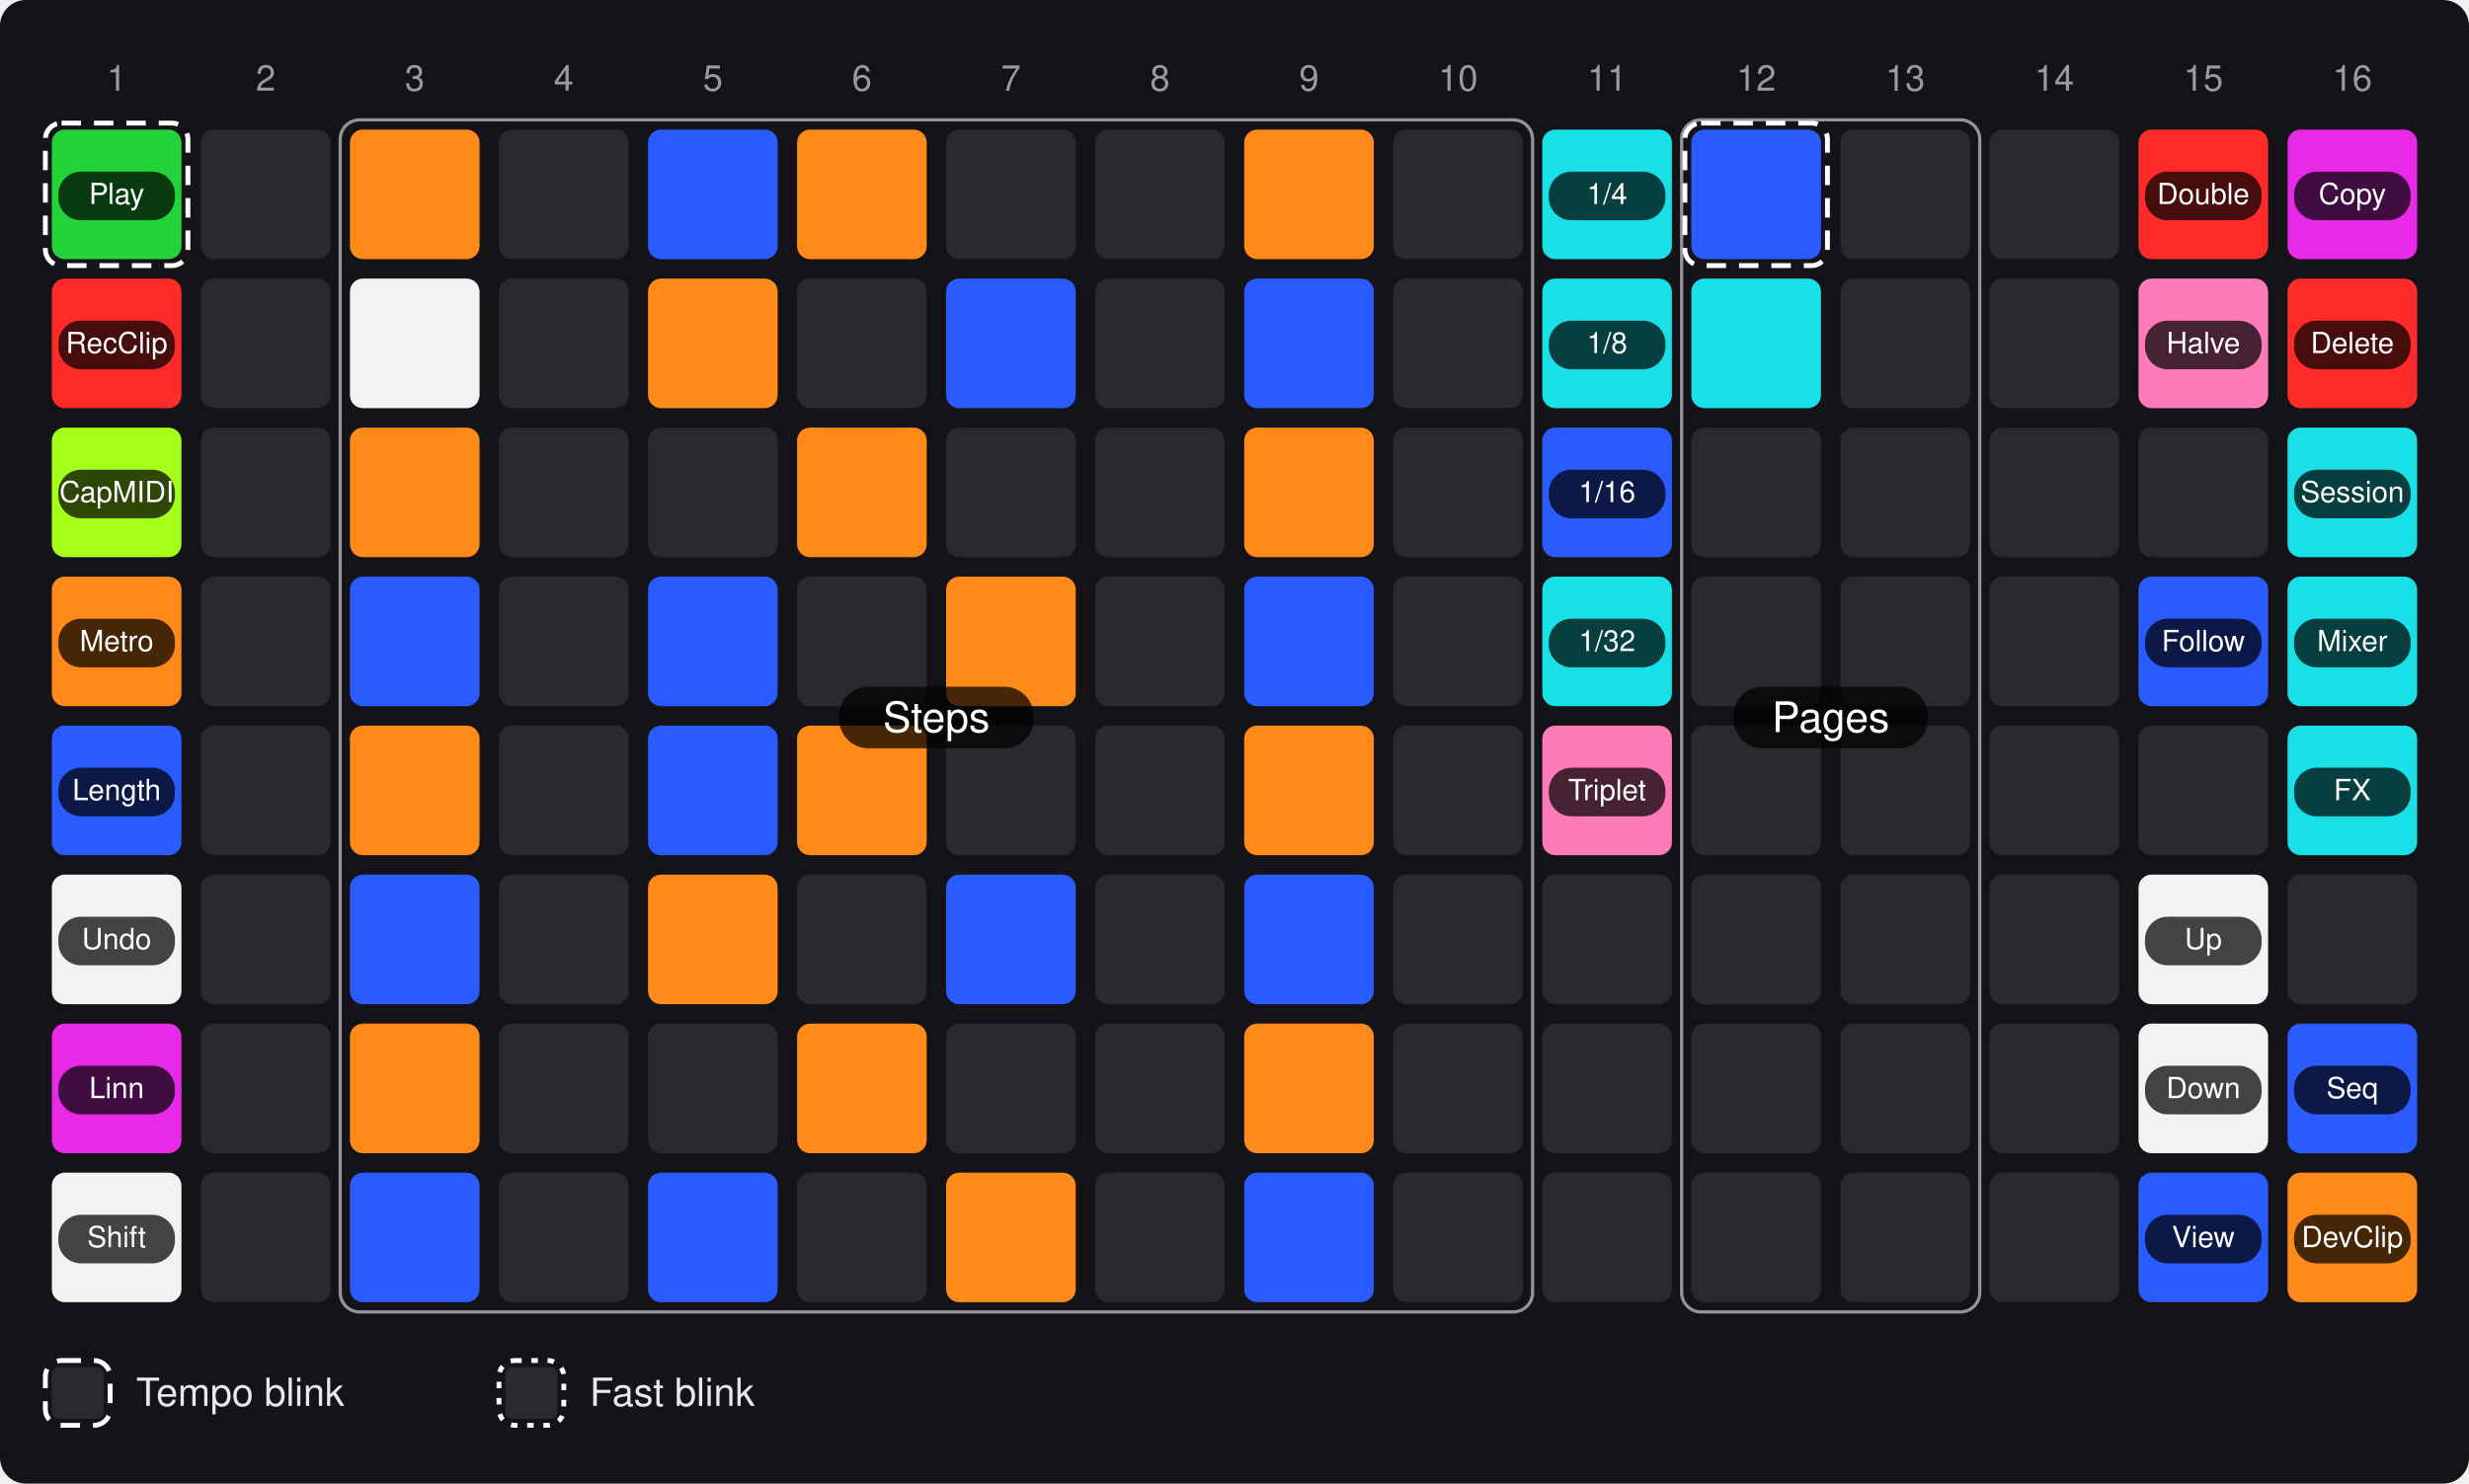
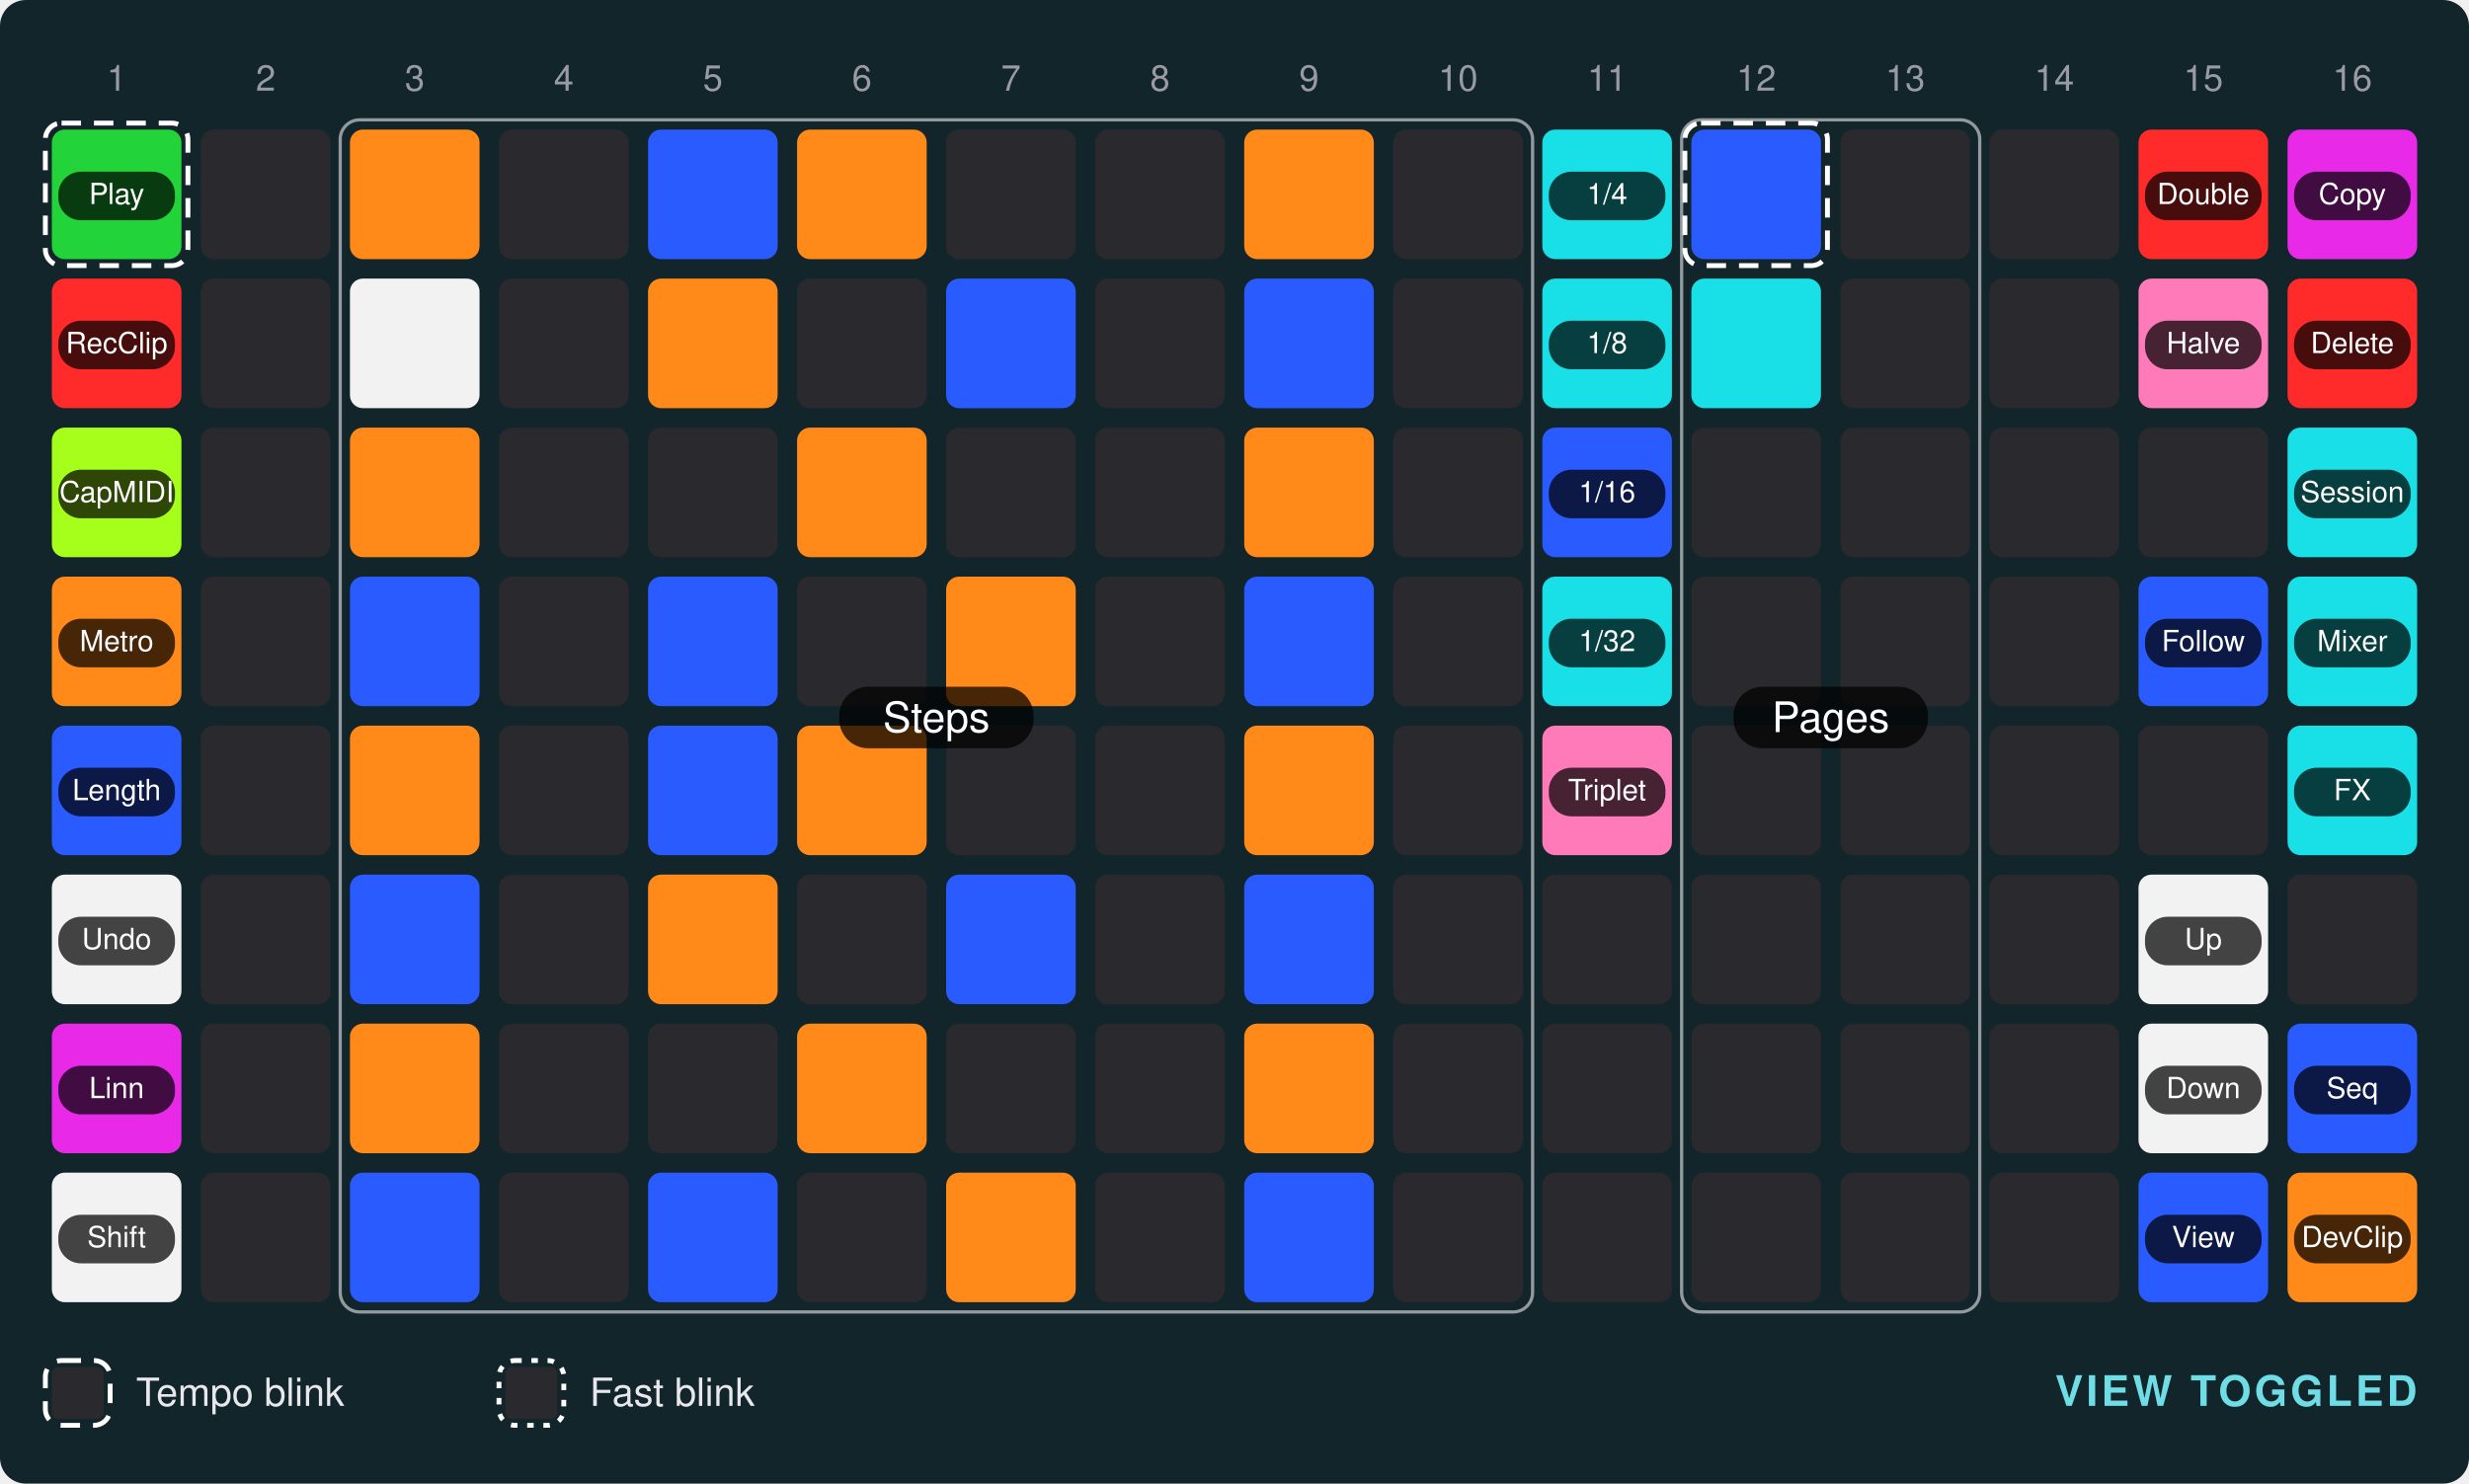
<svg xmlns="http://www.w3.org/2000/svg" width="762" height="458" viewBox="0 0 762 458" font-family="Helvetica, Arial, sans-serif">
-   <rect x="0" y="0" width="762" height="458" rx="8" fill="#141418" />
+   <rect x="0" y="0" width="762" height="458" rx="8" fill="#12252a" />
  <text x="36" y="28" font-size="11" fill="#9a9aa4" text-anchor="middle">1</text>
  <text x="82" y="28" font-size="11" fill="#9a9aa4" text-anchor="middle">2</text>
  <text x="128" y="28" font-size="11" fill="#9a9aa4" text-anchor="middle">3</text>
  <text x="174" y="28" font-size="11" fill="#9a9aa4" text-anchor="middle">4</text>
  <text x="220" y="28" font-size="11" fill="#9a9aa4" text-anchor="middle">5</text>
  <text x="266" y="28" font-size="11" fill="#9a9aa4" text-anchor="middle">6</text>
  <text x="312" y="28" font-size="11" fill="#9a9aa4" text-anchor="middle">7</text>
  <text x="358" y="28" font-size="11" fill="#9a9aa4" text-anchor="middle">8</text>
  <text x="404" y="28" font-size="11" fill="#9a9aa4" text-anchor="middle">9</text>
  <text x="450" y="28" font-size="11" fill="#9a9aa4" text-anchor="middle">10</text>
  <text x="496" y="28" font-size="11" fill="#9a9aa4" text-anchor="middle">11</text>
  <text x="542" y="28" font-size="11" fill="#9a9aa4" text-anchor="middle">12</text>
  <text x="588" y="28" font-size="11" fill="#9a9aa4" text-anchor="middle">13</text>
  <text x="634" y="28" font-size="11" fill="#9a9aa4" text-anchor="middle">14</text>
  <text x="680" y="28" font-size="11" fill="#9a9aa4" text-anchor="middle">15</text>
  <text x="726" y="28" font-size="11" fill="#9a9aa4" text-anchor="middle">16</text>
  <rect x="16" y="40" width="40" height="40" rx="4" fill="#22d43a" />
  <rect x="14" y="38" width="44" height="44" rx="5" fill="none" stroke="#ffffff" stroke-width="1.5" stroke-dasharray="6 4" />
  <rect x="16" y="86" width="40" height="40" rx="4" fill="#ff2a2a" />
  <rect x="16" y="132" width="40" height="40" rx="4" fill="#a6ff1a" />
  <rect x="16" y="178" width="40" height="40" rx="4" fill="#ff8a1a" />
  <rect x="16" y="224" width="40" height="40" rx="4" fill="#2a5bff" />
  <rect x="16" y="270" width="40" height="40" rx="4" fill="#f2f2f2" />
  <rect x="16" y="316" width="40" height="40" rx="4" fill="#e82ae8" />
  <rect x="16" y="362" width="40" height="40" rx="4" fill="#f2f2f2" />
  <rect x="62" y="40" width="40" height="40" rx="4" fill="#2a2a2e" />
  <rect x="62" y="86" width="40" height="40" rx="4" fill="#2a2a2e" />
  <rect x="62" y="132" width="40" height="40" rx="4" fill="#2a2a2e" />
  <rect x="62" y="178" width="40" height="40" rx="4" fill="#2a2a2e" />
  <rect x="62" y="224" width="40" height="40" rx="4" fill="#2a2a2e" />
  <rect x="62" y="270" width="40" height="40" rx="4" fill="#2a2a2e" />
  <rect x="62" y="316" width="40" height="40" rx="4" fill="#2a2a2e" />
  <rect x="62" y="362" width="40" height="40" rx="4" fill="#2a2a2e" />
  <rect x="108" y="40" width="40" height="40" rx="4" fill="#ff8a1a" />
  <rect x="108" y="86" width="40" height="40" rx="4" fill="#f2f2f2" />
  <rect x="108" y="132" width="40" height="40" rx="4" fill="#ff8a1a" />
  <rect x="108" y="178" width="40" height="40" rx="4" fill="#2a5bff" />
  <rect x="108" y="224" width="40" height="40" rx="4" fill="#ff8a1a" />
  <rect x="108" y="270" width="40" height="40" rx="4" fill="#2a5bff" />
  <rect x="108" y="316" width="40" height="40" rx="4" fill="#ff8a1a" />
  <rect x="108" y="362" width="40" height="40" rx="4" fill="#2a5bff" />
  <rect x="154" y="40" width="40" height="40" rx="4" fill="#2a2a2e" />
  <rect x="154" y="86" width="40" height="40" rx="4" fill="#2a2a2e" />
  <rect x="154" y="132" width="40" height="40" rx="4" fill="#2a2a2e" />
  <rect x="154" y="178" width="40" height="40" rx="4" fill="#2a2a2e" />
  <rect x="154" y="224" width="40" height="40" rx="4" fill="#2a2a2e" />
  <rect x="154" y="270" width="40" height="40" rx="4" fill="#2a2a2e" />
  <rect x="154" y="316" width="40" height="40" rx="4" fill="#2a2a2e" />
  <rect x="154" y="362" width="40" height="40" rx="4" fill="#2a2a2e" />
  <rect x="200" y="40" width="40" height="40" rx="4" fill="#2a5bff" />
  <rect x="200" y="86" width="40" height="40" rx="4" fill="#ff8a1a" />
  <rect x="200" y="132" width="40" height="40" rx="4" fill="#2a2a2e" />
  <rect x="200" y="178" width="40" height="40" rx="4" fill="#2a5bff" />
  <rect x="200" y="224" width="40" height="40" rx="4" fill="#2a5bff" />
  <rect x="200" y="270" width="40" height="40" rx="4" fill="#ff8a1a" />
  <rect x="200" y="316" width="40" height="40" rx="4" fill="#2a2a2e" />
  <rect x="200" y="362" width="40" height="40" rx="4" fill="#2a5bff" />
  <rect x="246" y="40" width="40" height="40" rx="4" fill="#ff8a1a" />
  <rect x="246" y="86" width="40" height="40" rx="4" fill="#2a2a2e" />
  <rect x="246" y="132" width="40" height="40" rx="4" fill="#ff8a1a" />
  <rect x="246" y="178" width="40" height="40" rx="4" fill="#2a2a2e" />
  <rect x="246" y="224" width="40" height="40" rx="4" fill="#ff8a1a" />
  <rect x="246" y="270" width="40" height="40" rx="4" fill="#2a2a2e" />
  <rect x="246" y="316" width="40" height="40" rx="4" fill="#ff8a1a" />
  <rect x="246" y="362" width="40" height="40" rx="4" fill="#2a2a2e" />
  <rect x="292" y="40" width="40" height="40" rx="4" fill="#2a2a2e" />
  <rect x="292" y="86" width="40" height="40" rx="4" fill="#2a5bff" />
  <rect x="292" y="132" width="40" height="40" rx="4" fill="#2a2a2e" />
  <rect x="292" y="178" width="40" height="40" rx="4" fill="#ff8a1a" />
  <rect x="292" y="224" width="40" height="40" rx="4" fill="#2a2a2e" />
  <rect x="292" y="270" width="40" height="40" rx="4" fill="#2a5bff" />
  <rect x="292" y="316" width="40" height="40" rx="4" fill="#2a2a2e" />
  <rect x="292" y="362" width="40" height="40" rx="4" fill="#ff8a1a" />
  <rect x="338" y="40" width="40" height="40" rx="4" fill="#2a2a2e" />
  <rect x="338" y="86" width="40" height="40" rx="4" fill="#2a2a2e" />
  <rect x="338" y="132" width="40" height="40" rx="4" fill="#2a2a2e" />
  <rect x="338" y="178" width="40" height="40" rx="4" fill="#2a2a2e" />
  <rect x="338" y="224" width="40" height="40" rx="4" fill="#2a2a2e" />
  <rect x="338" y="270" width="40" height="40" rx="4" fill="#2a2a2e" />
  <rect x="338" y="316" width="40" height="40" rx="4" fill="#2a2a2e" />
  <rect x="338" y="362" width="40" height="40" rx="4" fill="#2a2a2e" />
  <rect x="384" y="40" width="40" height="40" rx="4" fill="#ff8a1a" />
  <rect x="384" y="86" width="40" height="40" rx="4" fill="#2a5bff" />
  <rect x="384" y="132" width="40" height="40" rx="4" fill="#ff8a1a" />
  <rect x="384" y="178" width="40" height="40" rx="4" fill="#2a5bff" />
  <rect x="384" y="224" width="40" height="40" rx="4" fill="#ff8a1a" />
  <rect x="384" y="270" width="40" height="40" rx="4" fill="#2a5bff" />
  <rect x="384" y="316" width="40" height="40" rx="4" fill="#ff8a1a" />
  <rect x="384" y="362" width="40" height="40" rx="4" fill="#2a5bff" />
  <rect x="430" y="40" width="40" height="40" rx="4" fill="#2a2a2e" />
  <rect x="430" y="86" width="40" height="40" rx="4" fill="#2a2a2e" />
  <rect x="430" y="132" width="40" height="40" rx="4" fill="#2a2a2e" />
  <rect x="430" y="178" width="40" height="40" rx="4" fill="#2a2a2e" />
  <rect x="430" y="224" width="40" height="40" rx="4" fill="#2a2a2e" />
  <rect x="430" y="270" width="40" height="40" rx="4" fill="#2a2a2e" />
  <rect x="430" y="316" width="40" height="40" rx="4" fill="#2a2a2e" />
  <rect x="430" y="362" width="40" height="40" rx="4" fill="#2a2a2e" />
  <rect x="476" y="40" width="40" height="40" rx="4" fill="#19e0e6" />
  <rect x="476" y="86" width="40" height="40" rx="4" fill="#19e0e6" />
  <rect x="476" y="132" width="40" height="40" rx="4" fill="#2a5bff" />
  <rect x="476" y="178" width="40" height="40" rx="4" fill="#19e0e6" />
  <rect x="476" y="224" width="40" height="40" rx="4" fill="#ff7ab8" />
  <rect x="476" y="270" width="40" height="40" rx="4" fill="#2a2a2e" />
  <rect x="476" y="316" width="40" height="40" rx="4" fill="#2a2a2e" />
  <rect x="476" y="362" width="40" height="40" rx="4" fill="#2a2a2e" />
  <rect x="522" y="40" width="40" height="40" rx="4" fill="#2a5bff" />
  <rect x="520" y="38" width="44" height="44" rx="5" fill="none" stroke="#ffffff" stroke-width="1.5" stroke-dasharray="6 4" />
  <rect x="522" y="86" width="40" height="40" rx="4" fill="#19e0e6" />
  <rect x="522" y="132" width="40" height="40" rx="4" fill="#2a2a2e" />
  <rect x="522" y="178" width="40" height="40" rx="4" fill="#2a2a2e" />
  <rect x="522" y="224" width="40" height="40" rx="4" fill="#2a2a2e" />
  <rect x="522" y="270" width="40" height="40" rx="4" fill="#2a2a2e" />
  <rect x="522" y="316" width="40" height="40" rx="4" fill="#2a2a2e" />
  <rect x="522" y="362" width="40" height="40" rx="4" fill="#2a2a2e" />
  <rect x="568" y="40" width="40" height="40" rx="4" fill="#2a2a2e" />
  <rect x="568" y="86" width="40" height="40" rx="4" fill="#2a2a2e" />
  <rect x="568" y="132" width="40" height="40" rx="4" fill="#2a2a2e" />
  <rect x="568" y="178" width="40" height="40" rx="4" fill="#2a2a2e" />
  <rect x="568" y="224" width="40" height="40" rx="4" fill="#2a2a2e" />
  <rect x="568" y="270" width="40" height="40" rx="4" fill="#2a2a2e" />
  <rect x="568" y="316" width="40" height="40" rx="4" fill="#2a2a2e" />
  <rect x="568" y="362" width="40" height="40" rx="4" fill="#2a2a2e" />
  <rect x="614" y="40" width="40" height="40" rx="4" fill="#2a2a2e" />
  <rect x="614" y="86" width="40" height="40" rx="4" fill="#2a2a2e" />
  <rect x="614" y="132" width="40" height="40" rx="4" fill="#2a2a2e" />
  <rect x="614" y="178" width="40" height="40" rx="4" fill="#2a2a2e" />
  <rect x="614" y="224" width="40" height="40" rx="4" fill="#2a2a2e" />
  <rect x="614" y="270" width="40" height="40" rx="4" fill="#2a2a2e" />
  <rect x="614" y="316" width="40" height="40" rx="4" fill="#2a2a2e" />
  <rect x="614" y="362" width="40" height="40" rx="4" fill="#2a2a2e" />
  <rect x="660" y="40" width="40" height="40" rx="4" fill="#ff2a2a" />
  <rect x="660" y="86" width="40" height="40" rx="4" fill="#ff7ab8" />
  <rect x="660" y="132" width="40" height="40" rx="4" fill="#2a2a2e" />
  <rect x="660" y="178" width="40" height="40" rx="4" fill="#2a5bff" />
  <rect x="660" y="224" width="40" height="40" rx="4" fill="#2a2a2e" />
  <rect x="660" y="270" width="40" height="40" rx="4" fill="#f2f2f2" />
  <rect x="660" y="316" width="40" height="40" rx="4" fill="#f2f2f2" />
  <rect x="660" y="362" width="40" height="40" rx="4" fill="#2a5bff" />
  <rect x="706" y="40" width="40" height="40" rx="4" fill="#e82ae8" />
  <rect x="706" y="86" width="40" height="40" rx="4" fill="#ff2a2a" />
  <rect x="706" y="132" width="40" height="40" rx="4" fill="#19e0e6" />
  <rect x="706" y="178" width="40" height="40" rx="4" fill="#19e0e6" />
  <rect x="706" y="224" width="40" height="40" rx="4" fill="#19e0e6" />
  <rect x="706" y="270" width="40" height="40" rx="4" fill="#2a2a2e" />
  <rect x="706" y="316" width="40" height="40" rx="4" fill="#2a5bff" />
  <rect x="706" y="362" width="40" height="40" rx="4" fill="#ff8a1a" />
  <rect x="18" y="53" width="36" height="15" rx="7" fill="#000000" fill-opacity="0.72" />
  <text x="36" y="63" font-size="9" fill="#ffffff" text-anchor="middle">Play</text>
  <rect x="18" y="99" width="36" height="15" rx="7" fill="#000000" fill-opacity="0.72" />
  <text x="36" y="109" font-size="9" fill="#ffffff" text-anchor="middle">RecClip</text>
  <rect x="18" y="145" width="36" height="15" rx="7" fill="#000000" fill-opacity="0.72" />
  <text x="36" y="155" font-size="9" fill="#ffffff" text-anchor="middle">CapMIDI</text>
  <rect x="18" y="191" width="36" height="15" rx="7" fill="#000000" fill-opacity="0.72" />
  <text x="36" y="201" font-size="9" fill="#ffffff" text-anchor="middle">Metro</text>
  <rect x="18" y="237" width="36" height="15" rx="7" fill="#000000" fill-opacity="0.72" />
  <text x="36" y="247" font-size="9" fill="#ffffff" text-anchor="middle">Length</text>
  <rect x="18" y="283" width="36" height="15" rx="7" fill="#000000" fill-opacity="0.72" />
  <text x="36" y="293" font-size="9" fill="#ffffff" text-anchor="middle">Undo</text>
  <rect x="18" y="329" width="36" height="15" rx="7" fill="#000000" fill-opacity="0.72" />
  <text x="36" y="339" font-size="9" fill="#ffffff" text-anchor="middle">Linn</text>
  <rect x="18" y="375" width="36" height="15" rx="7" fill="#000000" fill-opacity="0.72" />
  <text x="36" y="385" font-size="9" fill="#ffffff" text-anchor="middle">Shift</text>
  <rect x="478" y="53" width="36" height="15" rx="7" fill="#000000" fill-opacity="0.72" />
  <text x="496" y="63" font-size="9" fill="#ffffff" text-anchor="middle">1/4</text>
  <rect x="478" y="99" width="36" height="15" rx="7" fill="#000000" fill-opacity="0.72" />
  <text x="496" y="109" font-size="9" fill="#ffffff" text-anchor="middle">1/8</text>
  <rect x="478" y="145" width="36" height="15" rx="7" fill="#000000" fill-opacity="0.72" />
  <text x="496" y="155" font-size="9" fill="#ffffff" text-anchor="middle">1/16</text>
  <rect x="478" y="191" width="36" height="15" rx="7" fill="#000000" fill-opacity="0.72" />
  <text x="496" y="201" font-size="9" fill="#ffffff" text-anchor="middle">1/32</text>
  <rect x="478" y="237" width="36" height="15" rx="7" fill="#000000" fill-opacity="0.72" />
  <text x="496" y="247" font-size="9" fill="#ffffff" text-anchor="middle">Triplet</text>
  <rect x="662" y="53" width="36" height="15" rx="7" fill="#000000" fill-opacity="0.72" />
  <text x="680" y="63" font-size="9" fill="#ffffff" text-anchor="middle">Double</text>
  <rect x="662" y="99" width="36" height="15" rx="7" fill="#000000" fill-opacity="0.72" />
  <text x="680" y="109" font-size="9" fill="#ffffff" text-anchor="middle">Halve</text>
  <rect x="662" y="191" width="36" height="15" rx="7" fill="#000000" fill-opacity="0.72" />
  <text x="680" y="201" font-size="9" fill="#ffffff" text-anchor="middle">Follow</text>
  <rect x="662" y="283" width="36" height="15" rx="7" fill="#000000" fill-opacity="0.72" />
  <text x="680" y="293" font-size="9" fill="#ffffff" text-anchor="middle">Up</text>
  <rect x="662" y="329" width="36" height="15" rx="7" fill="#000000" fill-opacity="0.72" />
  <text x="680" y="339" font-size="9" fill="#ffffff" text-anchor="middle">Down</text>
  <rect x="662" y="375" width="36" height="15" rx="7" fill="#000000" fill-opacity="0.72" />
  <text x="680" y="385" font-size="9" fill="#ffffff" text-anchor="middle">View</text>
  <rect x="708" y="53" width="36" height="15" rx="7" fill="#000000" fill-opacity="0.72" />
  <text x="726" y="63" font-size="9" fill="#ffffff" text-anchor="middle">Copy</text>
  <rect x="708" y="99" width="36" height="15" rx="7" fill="#000000" fill-opacity="0.72" />
  <text x="726" y="109" font-size="9" fill="#ffffff" text-anchor="middle">Delete</text>
  <rect x="708" y="145" width="36" height="15" rx="7" fill="#000000" fill-opacity="0.72" />
  <text x="726" y="155" font-size="9" fill="#ffffff" text-anchor="middle">Session</text>
  <rect x="708" y="191" width="36" height="15" rx="7" fill="#000000" fill-opacity="0.72" />
  <text x="726" y="201" font-size="9" fill="#ffffff" text-anchor="middle">Mixer</text>
  <rect x="708" y="237" width="36" height="15" rx="7" fill="#000000" fill-opacity="0.72" />
  <text x="726" y="247" font-size="9" fill="#ffffff" text-anchor="middle">FX</text>
  <rect x="708" y="329" width="36" height="15" rx="7" fill="#000000" fill-opacity="0.72" />
  <text x="726" y="339" font-size="9" fill="#ffffff" text-anchor="middle">Seq</text>
  <rect x="708" y="375" width="36" height="15" rx="7" fill="#000000" fill-opacity="0.72" />
  <text x="726" y="385" font-size="9" fill="#ffffff" text-anchor="middle">DevClip</text>
  <rect x="105" y="37" width="368" height="368" rx="6" fill="none" stroke="#e8e8ec" stroke-width="1" stroke-opacity="0.6" />
  <rect x="259" y="212" width="60" height="19" rx="9" fill="#000000" fill-opacity="0.72" />
  <text x="289" y="226" font-size="13" fill="#ffffff" text-anchor="middle">Steps</text>
  <rect x="519" y="37" width="92" height="368" rx="6" fill="none" stroke="#e8e8ec" stroke-width="1" stroke-opacity="0.6" />
  <rect x="535" y="212" width="60" height="19" rx="9" fill="#000000" fill-opacity="0.72" />
  <text x="565" y="226" font-size="13" fill="#ffffff" text-anchor="middle">Pages</text>
  <rect x="16" y="422" width="16" height="16" rx="2" fill="#2a2a2e" />
  <rect x="14" y="420" width="20" height="20" rx="5" fill="none" stroke="#ffffff" stroke-width="1.5" stroke-dasharray="6 4" />
  <text x="42" y="434" font-size="12" fill="#e8e8ec">Tempo blink</text>
  <rect x="156" y="422" width="16" height="16" rx="2" fill="#2a2a2e" />
  <rect x="154" y="420" width="20" height="20" rx="5" fill="none" stroke="#ffffff" stroke-width="1.5" stroke-dasharray="2 3" />
  <text x="182" y="434" font-size="12" fill="#e8e8ec">Fast blink</text>
+   <text x="746" y="434" font-size="13" font-weight="bold" fill="#6fdde6" text-anchor="end" letter-spacing="1">VIEW TOGGLED</text>
</svg>
